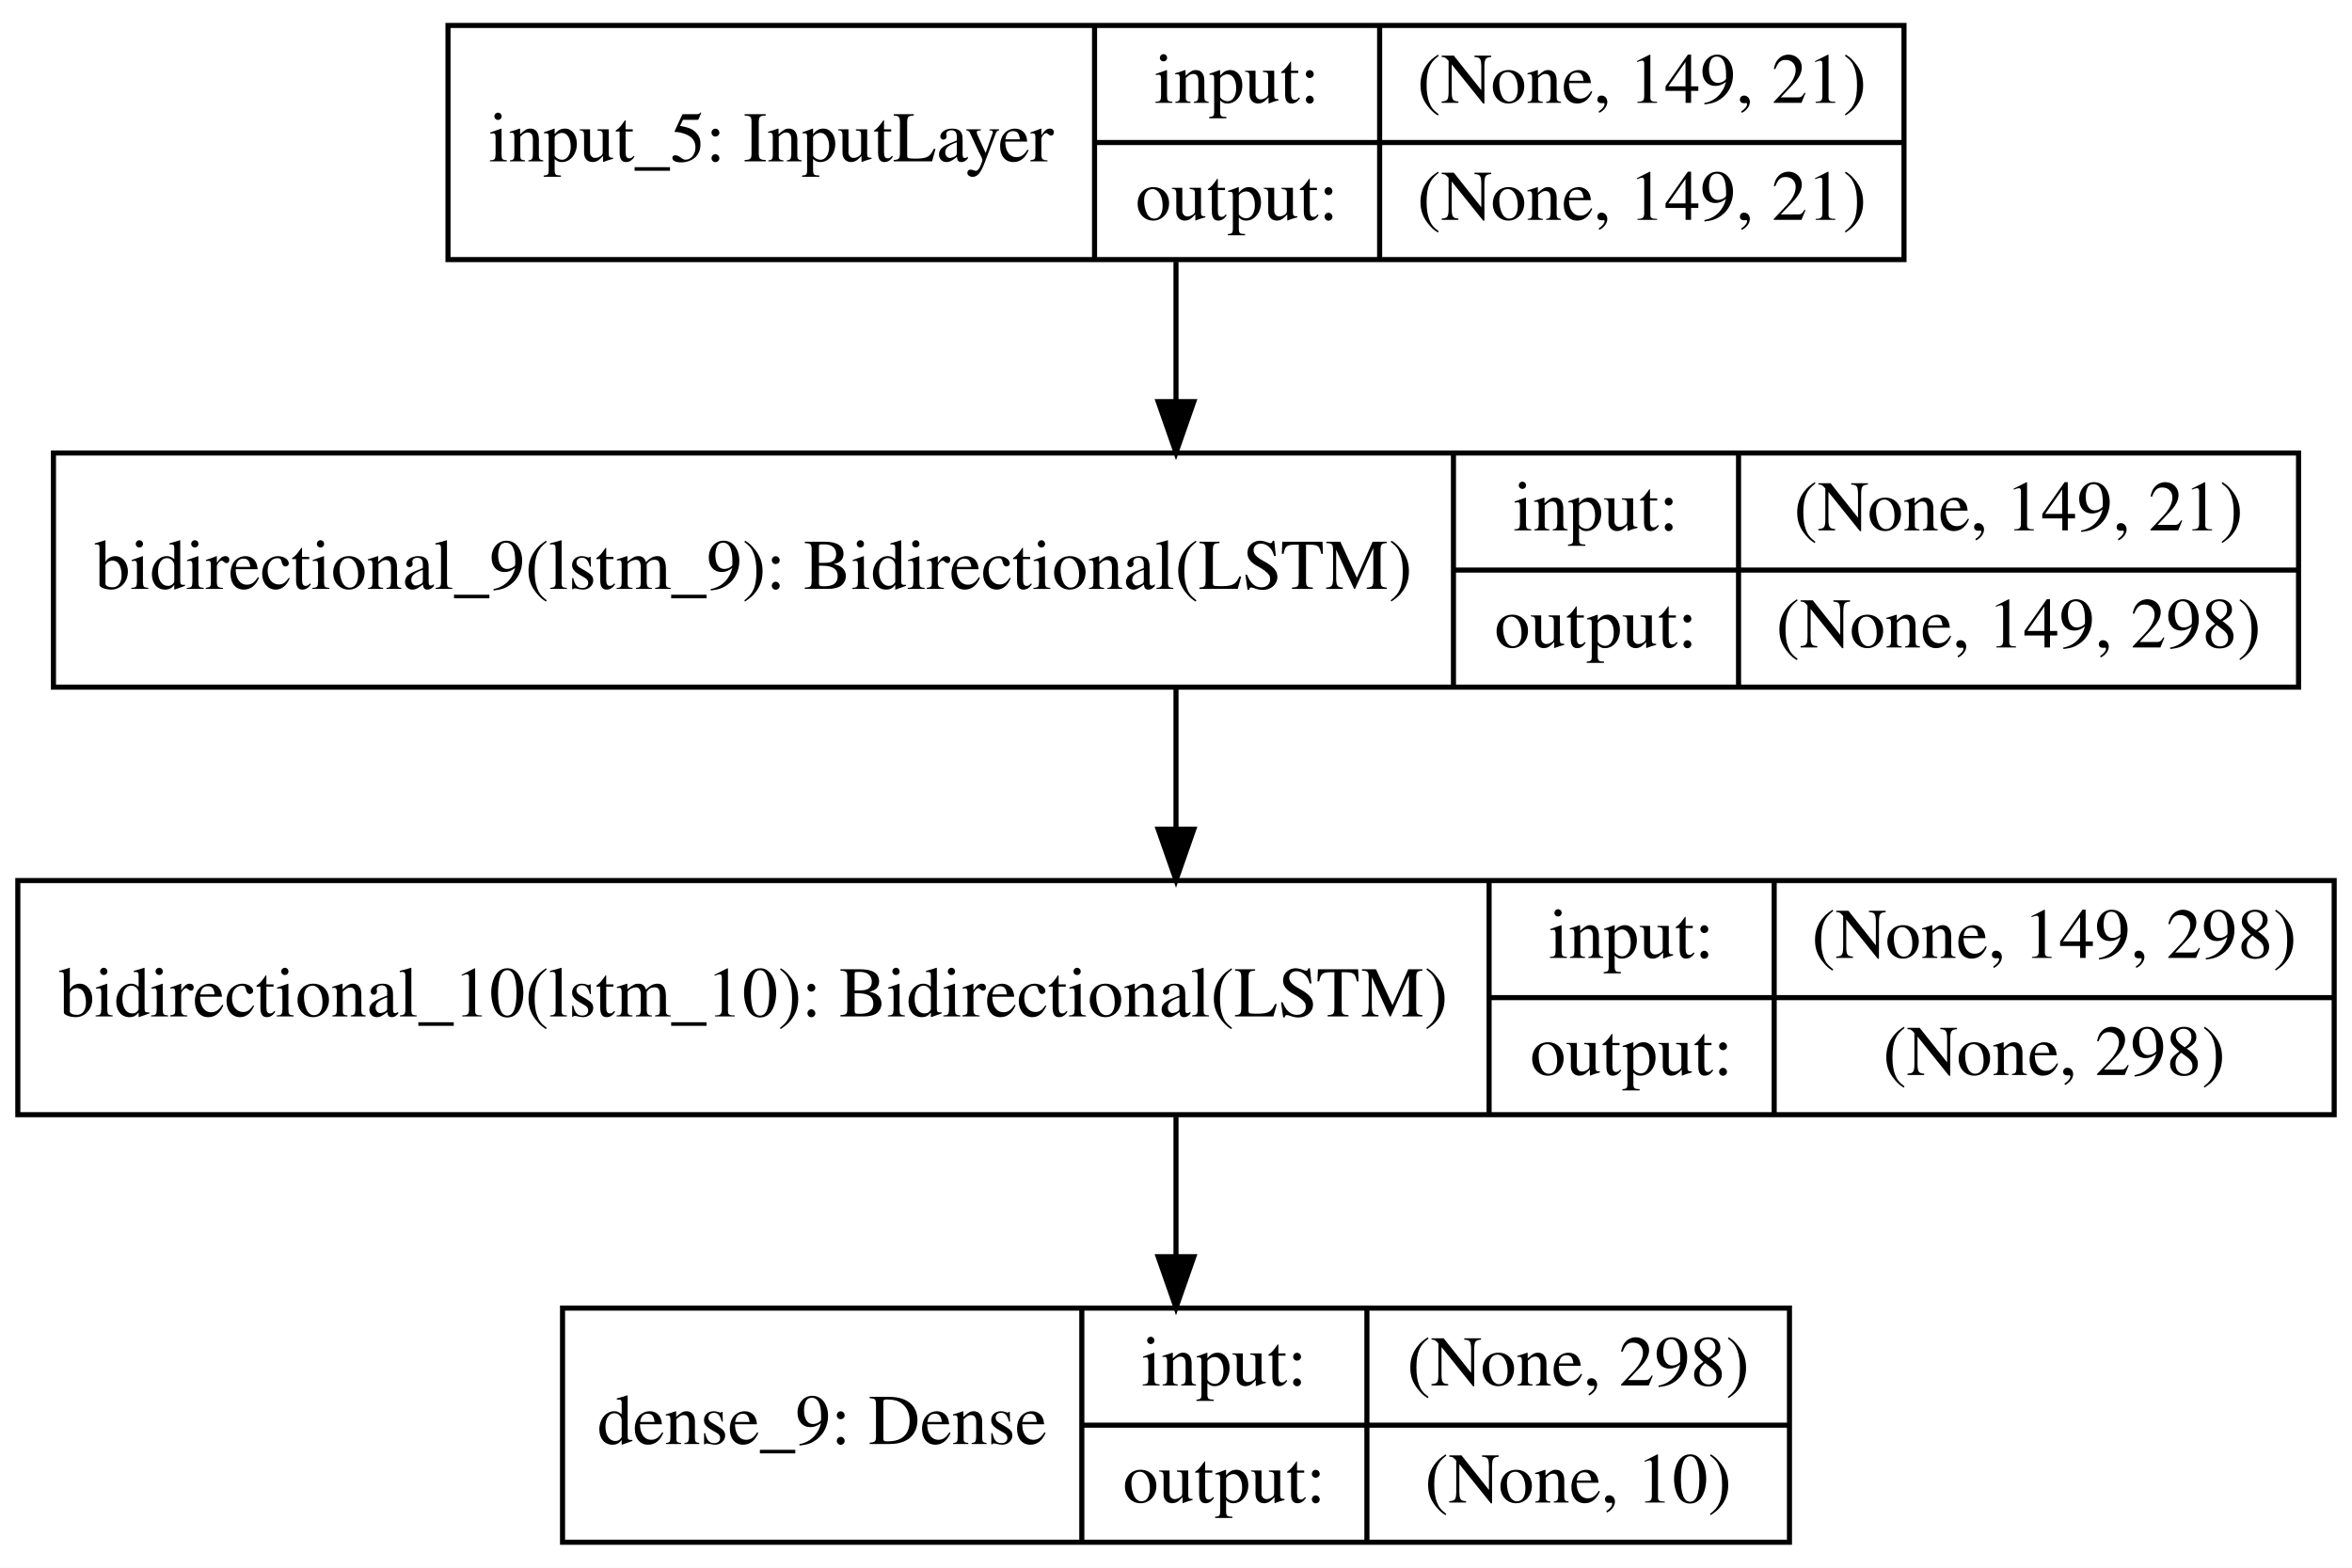
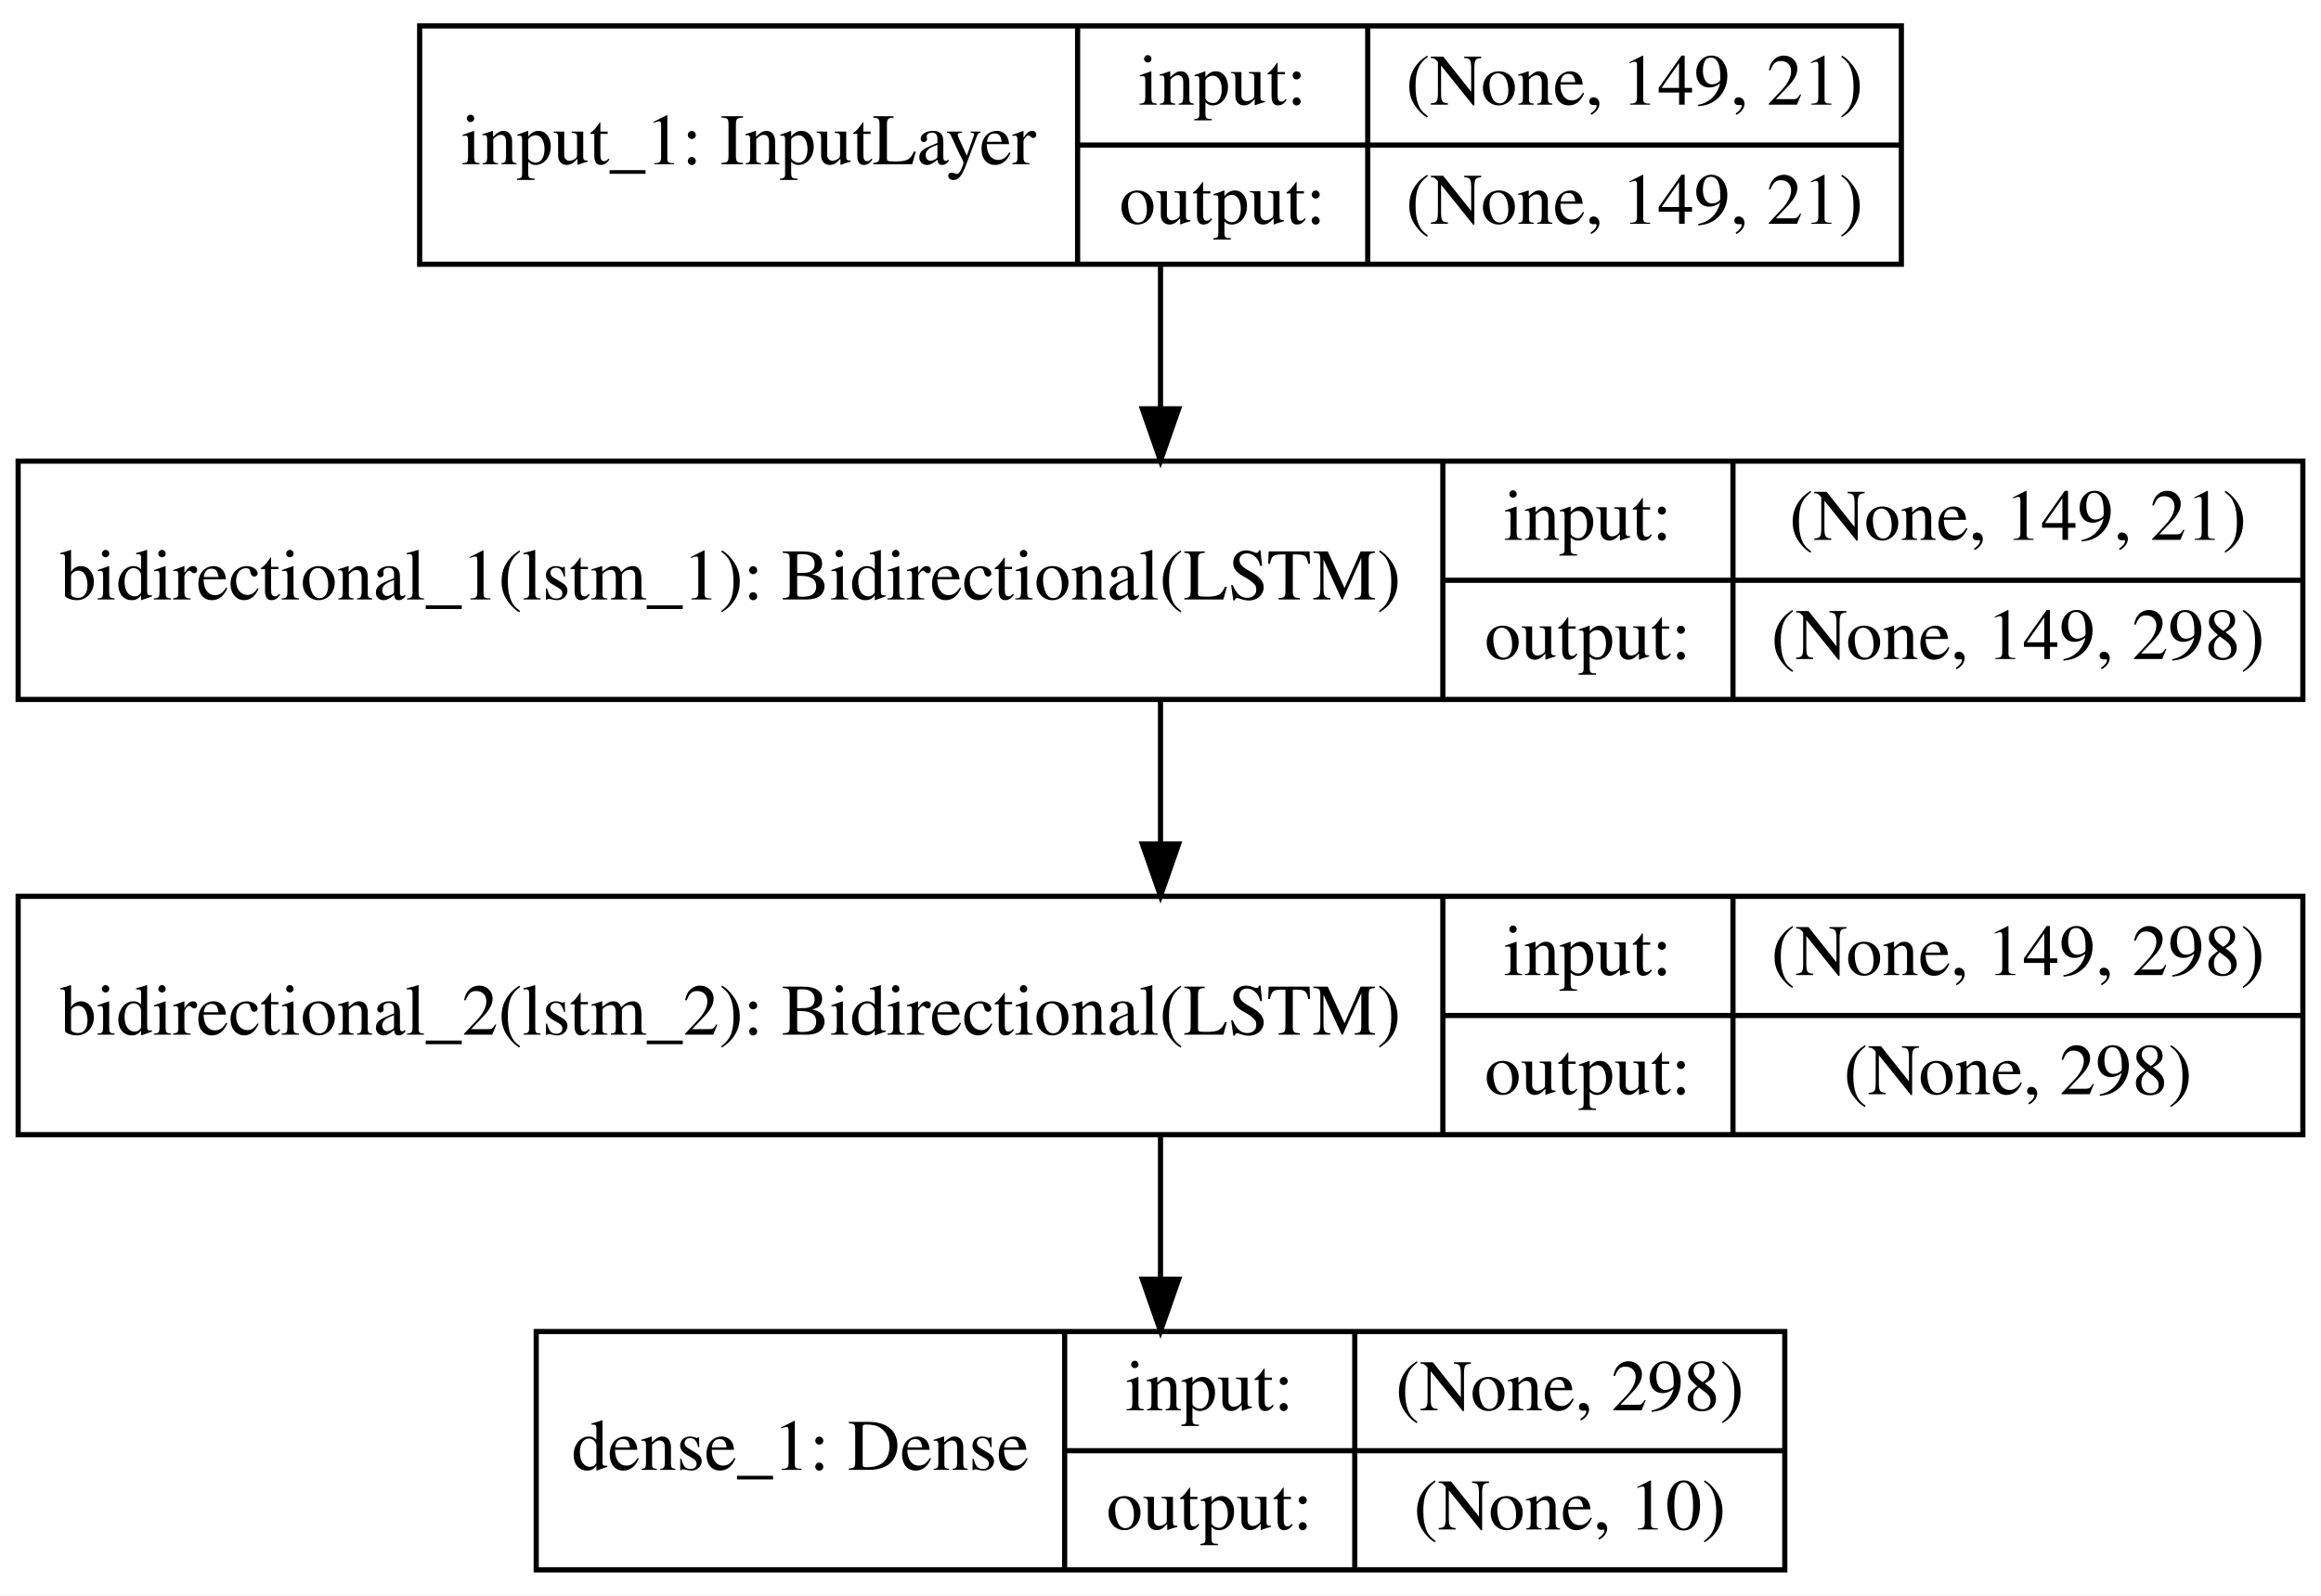
- <svg xmlns="http://www.w3.org/2000/svg" width="462pt" height="308pt" viewBox="0.00 0.00 462.00 308.00">
+ <svg xmlns="http://www.w3.org/2000/svg" width="448pt" height="308pt" viewBox="0.00 0.00 448.00 308.00">
  <g id="graph0" class="graph" transform="scale(1 1) rotate(0) translate(4 304)">
-     <polygon fill="white" stroke="none" points="-4,4 -4,-304 458,-304 458,4 -4,4" />
+     <polygon fill="white" stroke="none" points="-4,4 -4,-304 444,-304 444,4 -4,4" />
    <g id="node1" class="node">
-       <polygon fill="none" stroke="black" points="84,-253 84,-299 370,-299 370,-253 84,-253" />
-       <text text-anchor="middle" x="147.5" y="-272.3" font-family="Times,serif" font-size="14.00">input_5: InputLayer</text>
-       <polyline fill="none" stroke="black" points="211,-253 211,-299 " />
-       <text text-anchor="middle" x="239" y="-283.8" font-family="Times,serif" font-size="14.00">input:</text>
-       <polyline fill="none" stroke="black" points="211,-276 267,-276 " />
-       <text text-anchor="middle" x="239" y="-260.8" font-family="Times,serif" font-size="14.00">output:</text>
-       <polyline fill="none" stroke="black" points="267,-253 267,-299 " />
-       <text text-anchor="middle" x="318.5" y="-283.8" font-family="Times,serif" font-size="14.00">(None, 149, 21)</text>
-       <polyline fill="none" stroke="black" points="267,-276 370,-276 " />
-       <text text-anchor="middle" x="318.5" y="-260.8" font-family="Times,serif" font-size="14.00">(None, 149, 21)</text>
+       <polygon fill="none" stroke="black" points="77,-253 77,-299 363,-299 363,-253 77,-253" />
+       <text text-anchor="middle" x="140.5" y="-272.3" font-family="Times,serif" font-size="14.00">input_1: InputLayer</text>
+       <polyline fill="none" stroke="black" points="204,-253 204,-299 " />
+       <text text-anchor="middle" x="232" y="-283.8" font-family="Times,serif" font-size="14.00">input:</text>
+       <polyline fill="none" stroke="black" points="204,-276 260,-276 " />
+       <text text-anchor="middle" x="232" y="-260.8" font-family="Times,serif" font-size="14.00">output:</text>
+       <polyline fill="none" stroke="black" points="260,-253 260,-299 " />
+       <text text-anchor="middle" x="311.5" y="-283.8" font-family="Times,serif" font-size="14.00">(None, 149, 21)</text>
+       <polyline fill="none" stroke="black" points="260,-276 363,-276 " />
+       <text text-anchor="middle" x="311.5" y="-260.8" font-family="Times,serif" font-size="14.00">(None, 149, 21)</text>
    </g>
    <g id="node2" class="node">
-       <polygon fill="none" stroke="black" points="6.5,-169 6.5,-215 447.5,-215 447.5,-169 6.5,-169" />
-       <text text-anchor="middle" x="144" y="-188.3" font-family="Times,serif" font-size="14.00">bidirectional_9(lstm_9): Bidirectional(LSTM)</text>
-       <polyline fill="none" stroke="black" points="281.5,-169 281.5,-215 " />
-       <text text-anchor="middle" x="309.5" y="-199.8" font-family="Times,serif" font-size="14.00">input:</text>
-       <polyline fill="none" stroke="black" points="281.5,-192 337.5,-192 " />
-       <text text-anchor="middle" x="309.5" y="-176.8" font-family="Times,serif" font-size="14.00">output:</text>
-       <polyline fill="none" stroke="black" points="337.5,-169 337.5,-215 " />
-       <text text-anchor="middle" x="392.5" y="-199.8" font-family="Times,serif" font-size="14.00">(None, 149, 21)</text>
-       <polyline fill="none" stroke="black" points="337.5,-192 447.5,-192 " />
-       <text text-anchor="middle" x="392.5" y="-176.8" font-family="Times,serif" font-size="14.00">(None, 149, 298)</text>
+       <polygon fill="none" stroke="black" points="-0.5,-169 -0.5,-215 440.5,-215 440.5,-169 -0.5,-169" />
+       <text text-anchor="middle" x="137" y="-188.3" font-family="Times,serif" font-size="14.00">bidirectional_1(lstm_1): Bidirectional(LSTM)</text>
+       <polyline fill="none" stroke="black" points="274.5,-169 274.5,-215 " />
+       <text text-anchor="middle" x="302.5" y="-199.8" font-family="Times,serif" font-size="14.00">input:</text>
+       <polyline fill="none" stroke="black" points="274.5,-192 330.5,-192 " />
+       <text text-anchor="middle" x="302.5" y="-176.8" font-family="Times,serif" font-size="14.00">output:</text>
+       <polyline fill="none" stroke="black" points="330.5,-169 330.5,-215 " />
+       <text text-anchor="middle" x="385.5" y="-199.8" font-family="Times,serif" font-size="14.00">(None, 149, 21)</text>
+       <polyline fill="none" stroke="black" points="330.5,-192 440.5,-192 " />
+       <text text-anchor="middle" x="385.5" y="-176.8" font-family="Times,serif" font-size="14.00">(None, 149, 298)</text>
    </g>
    <g id="edge1" class="edge">
-       <path fill="none" stroke="black" d="M227,-252.593C227,-244.118 227,-234.297 227,-225.104" />
-       <polygon fill="black" stroke="black" points="230.5,-225.096 227,-215.096 223.5,-225.096 230.5,-225.096" />
+       <path fill="none" stroke="black" d="M220,-252.593C220,-244.118 220,-234.297 220,-225.104" />
+       <polygon fill="black" stroke="black" points="223.5,-225.096 220,-215.096 216.5,-225.096 223.5,-225.096" />
    </g>
    <g id="node3" class="node">
-       <polygon fill="none" stroke="black" points="-0.5,-85 -0.5,-131 454.5,-131 454.5,-85 -0.5,-85" />
-       <text text-anchor="middle" x="144" y="-104.3" font-family="Times,serif" font-size="14.00">bidirectional_10(lstm_10): Bidirectional(LSTM)</text>
-       <polyline fill="none" stroke="black" points="288.5,-85 288.5,-131 " />
-       <text text-anchor="middle" x="316.5" y="-115.8" font-family="Times,serif" font-size="14.00">input:</text>
-       <polyline fill="none" stroke="black" points="288.5,-108 344.5,-108 " />
-       <text text-anchor="middle" x="316.5" y="-92.8" font-family="Times,serif" font-size="14.00">output:</text>
-       <polyline fill="none" stroke="black" points="344.5,-85 344.5,-131 " />
-       <text text-anchor="middle" x="399.5" y="-115.8" font-family="Times,serif" font-size="14.00">(None, 149, 298)</text>
-       <polyline fill="none" stroke="black" points="344.5,-108 454.5,-108 " />
-       <text text-anchor="middle" x="399.5" y="-92.8" font-family="Times,serif" font-size="14.00">(None, 298)</text>
+       <polygon fill="none" stroke="black" points="-0.5,-85 -0.5,-131 440.5,-131 440.5,-85 -0.5,-85" />
+       <text text-anchor="middle" x="137" y="-104.3" font-family="Times,serif" font-size="14.00">bidirectional_2(lstm_2): Bidirectional(LSTM)</text>
+       <polyline fill="none" stroke="black" points="274.5,-85 274.5,-131 " />
+       <text text-anchor="middle" x="302.5" y="-115.8" font-family="Times,serif" font-size="14.00">input:</text>
+       <polyline fill="none" stroke="black" points="274.5,-108 330.5,-108 " />
+       <text text-anchor="middle" x="302.5" y="-92.8" font-family="Times,serif" font-size="14.00">output:</text>
+       <polyline fill="none" stroke="black" points="330.5,-85 330.5,-131 " />
+       <text text-anchor="middle" x="385.5" y="-115.8" font-family="Times,serif" font-size="14.00">(None, 149, 298)</text>
+       <polyline fill="none" stroke="black" points="330.5,-108 440.5,-108 " />
+       <text text-anchor="middle" x="385.5" y="-92.8" font-family="Times,serif" font-size="14.00">(None, 298)</text>
    </g>
    <g id="edge2" class="edge">
-       <path fill="none" stroke="black" d="M227,-168.593C227,-160.118 227,-150.297 227,-141.104" />
-       <polygon fill="black" stroke="black" points="230.5,-141.096 227,-131.096 223.5,-141.096 230.5,-141.096" />
+       <path fill="none" stroke="black" d="M220,-168.593C220,-160.118 220,-150.297 220,-141.104" />
+       <polygon fill="black" stroke="black" points="223.5,-141.096 220,-131.096 216.5,-141.096 223.5,-141.096" />
    </g>
    <g id="node4" class="node">
-       <polygon fill="none" stroke="black" points="106.5,-1 106.5,-47 347.5,-47 347.5,-1 106.5,-1" />
-       <text text-anchor="middle" x="157.5" y="-20.3" font-family="Times,serif" font-size="14.00">dense_9: Dense</text>
-       <polyline fill="none" stroke="black" points="208.5,-1 208.5,-47 " />
-       <text text-anchor="middle" x="236.5" y="-31.8" font-family="Times,serif" font-size="14.00">input:</text>
-       <polyline fill="none" stroke="black" points="208.5,-24 264.5,-24 " />
-       <text text-anchor="middle" x="236.5" y="-8.8" font-family="Times,serif" font-size="14.00">output:</text>
-       <polyline fill="none" stroke="black" points="264.5,-1 264.5,-47 " />
-       <text text-anchor="middle" x="306" y="-31.8" font-family="Times,serif" font-size="14.00">(None, 298)</text>
-       <polyline fill="none" stroke="black" points="264.5,-24 347.5,-24 " />
-       <text text-anchor="middle" x="306" y="-8.8" font-family="Times,serif" font-size="14.00">(None, 10)</text>
+       <polygon fill="none" stroke="black" points="99.5,-1 99.5,-47 340.5,-47 340.5,-1 99.5,-1" />
+       <text text-anchor="middle" x="150.5" y="-20.3" font-family="Times,serif" font-size="14.00">dense_1: Dense</text>
+       <polyline fill="none" stroke="black" points="201.5,-1 201.5,-47 " />
+       <text text-anchor="middle" x="229.5" y="-31.8" font-family="Times,serif" font-size="14.00">input:</text>
+       <polyline fill="none" stroke="black" points="201.5,-24 257.5,-24 " />
+       <text text-anchor="middle" x="229.5" y="-8.8" font-family="Times,serif" font-size="14.00">output:</text>
+       <polyline fill="none" stroke="black" points="257.5,-1 257.5,-47 " />
+       <text text-anchor="middle" x="299" y="-31.8" font-family="Times,serif" font-size="14.00">(None, 298)</text>
+       <polyline fill="none" stroke="black" points="257.5,-24 340.5,-24 " />
+       <text text-anchor="middle" x="299" y="-8.8" font-family="Times,serif" font-size="14.00">(None, 10)</text>
    </g>
    <g id="edge3" class="edge">
-       <path fill="none" stroke="black" d="M227,-84.593C227,-76.118 227,-66.297 227,-57.104" />
-       <polygon fill="black" stroke="black" points="230.5,-57.096 227,-47.096 223.5,-57.096 230.5,-57.096" />
+       <path fill="none" stroke="black" d="M220,-84.593C220,-76.118 220,-66.297 220,-57.104" />
+       <polygon fill="black" stroke="black" points="223.5,-57.096 220,-47.096 216.5,-57.096 223.5,-57.096" />
    </g>
  </g>
</svg>
